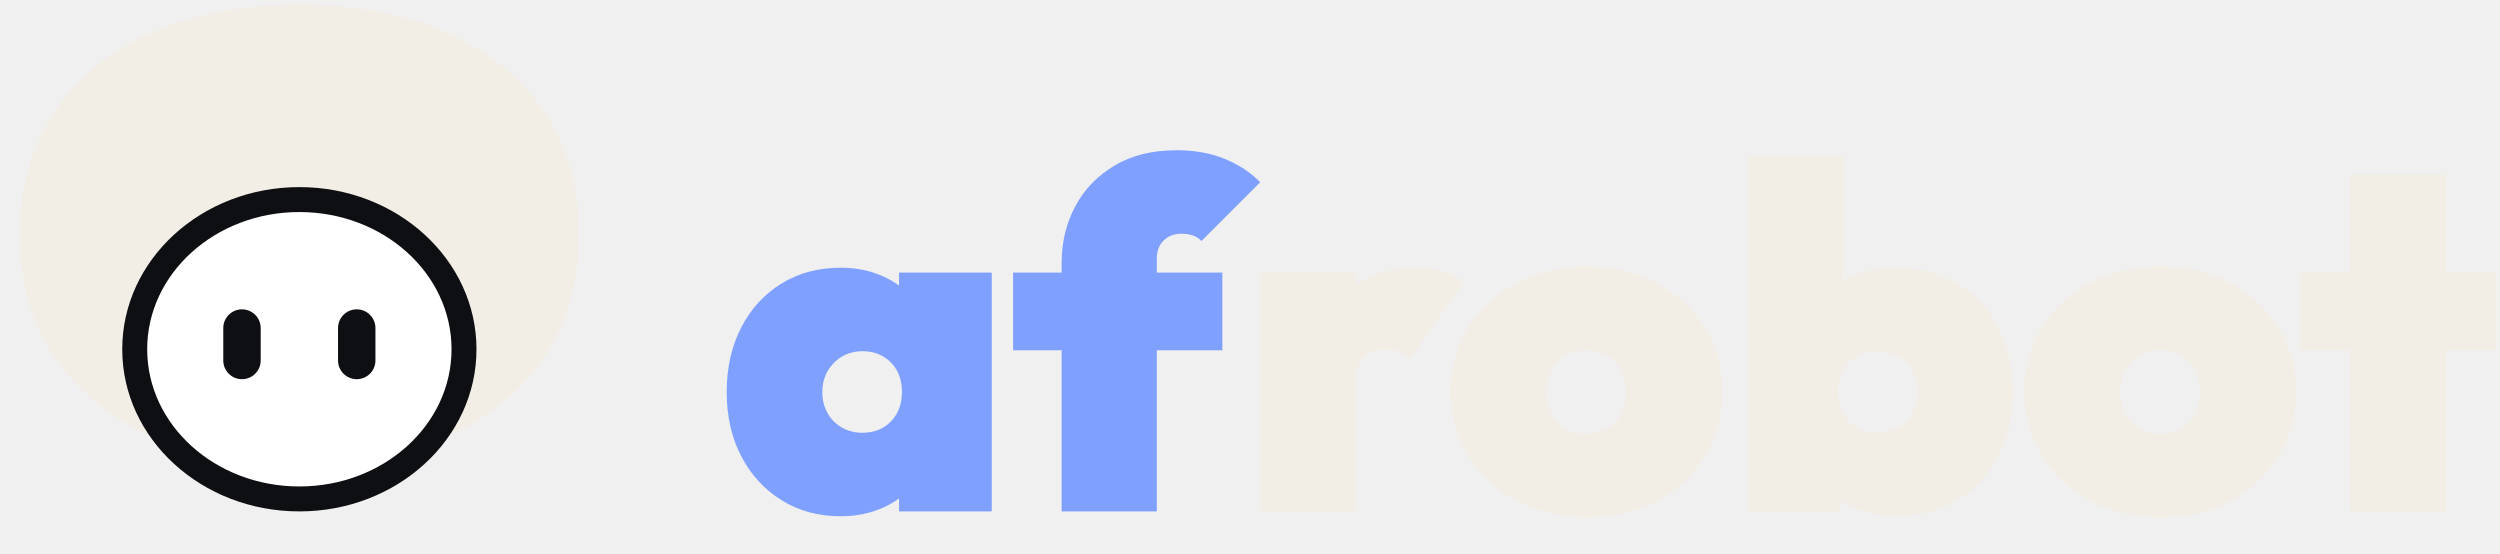
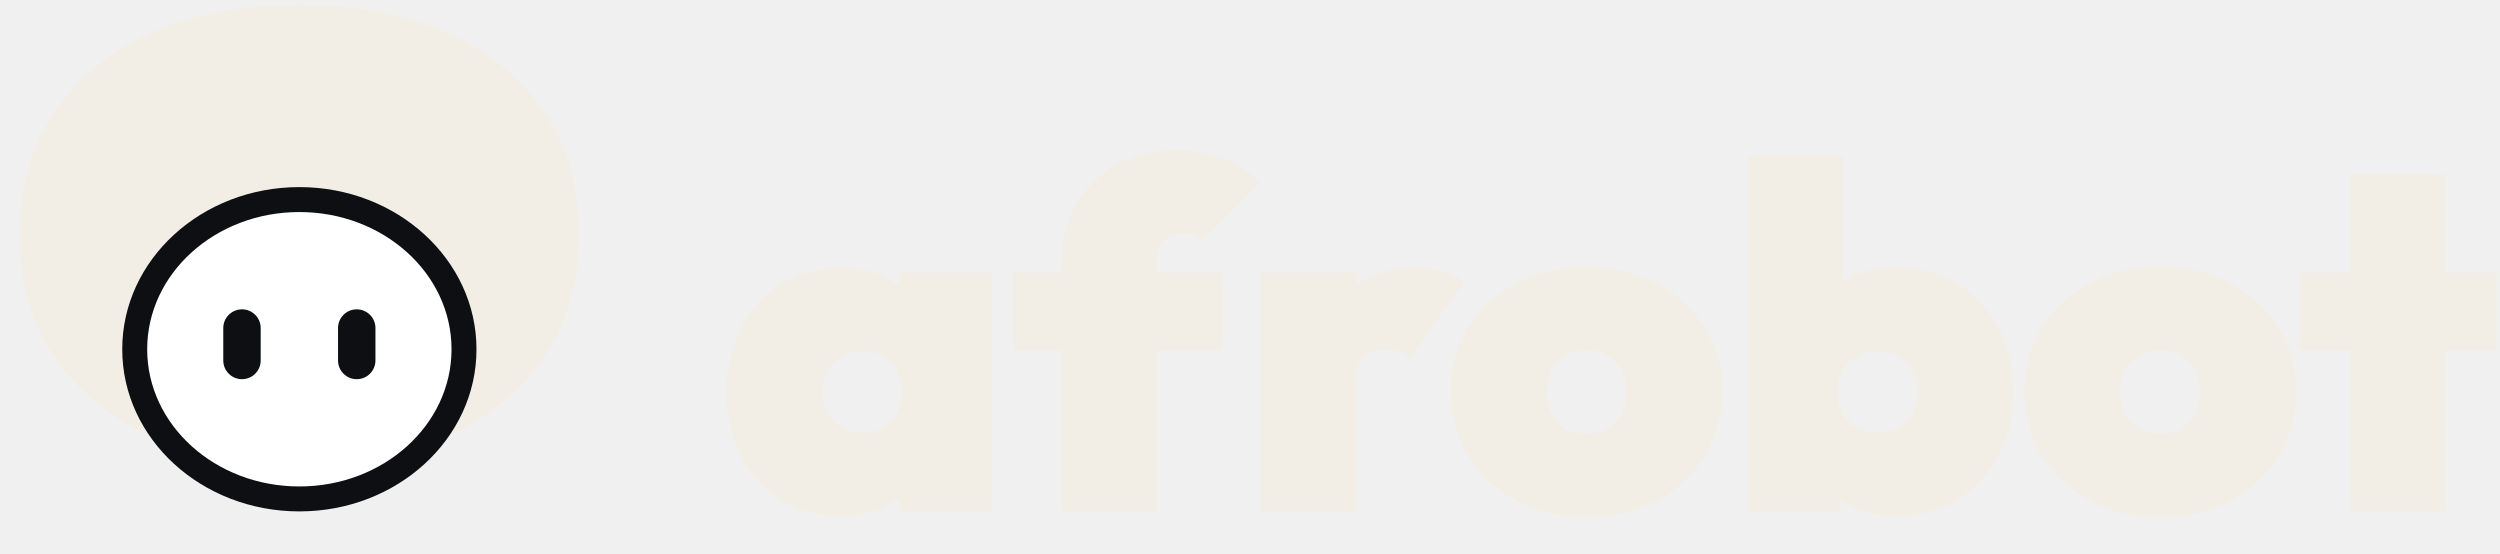
<svg xmlns="http://www.w3.org/2000/svg" viewBox="0 0 515.0 114.0" width="515" height="114">
  <g transform="translate(0.00,0.00)">
    <g transform="scale(1.0278)">
      <path d="M116.00,47.00 L115.96,49.42 L115.84,51.55 L115.65,53.57 L115.37,55.52 L115.02,57.41 L114.59,59.26 L114.09,61.06 L113.50,62.82 L112.84,64.53 L112.11,66.21 L111.30,67.84 L110.42,69.44 L109.47,70.99 L108.44,72.50 L107.35,73.96 L106.19,75.38 L104.95,76.75 L103.66,78.07 L102.29,79.34 L100.87,80.57 L99.38,81.74 L97.82,82.86 L96.21,83.93 L94.55,84.94 L92.82,85.89 L91.04,86.79 L89.20,87.64 L87.32,88.42 L85.38,89.14 L83.39,89.81 L81.35,90.41 L79.25,90.95 L77.11,91.43 L74.92,91.84 L72.67,92.20 L70.37,92.48 L68.00,92.71 L65.54,92.87 L62.95,92.97 L60.00,93.00 L57.05,92.97 L54.46,92.87 L52.00,92.71 L49.63,92.48 L47.33,92.20 L45.08,91.84 L42.89,91.43 L40.75,90.95 L38.65,90.41 L36.61,89.81 L34.62,89.14 L32.68,88.42 L30.80,87.64 L28.96,86.79 L27.18,85.89 L25.45,84.94 L23.79,83.93 L22.18,82.86 L20.62,81.74 L19.13,80.57 L17.71,79.34 L16.34,78.07 L15.05,76.75 L13.81,75.38 L12.65,73.96 L11.56,72.50 L10.53,70.99 L9.58,69.44 L8.70,67.84 L7.89,66.21 L7.16,64.53 L6.50,62.82 L5.91,61.06 L5.41,59.26 L4.98,57.41 L4.63,55.52 L4.35,53.57 L4.16,51.55 L4.04,49.42 L4.00,47.00 L4.04,44.58 L4.16,42.45 L4.35,40.43 L4.63,38.48 L4.98,36.59 L5.41,34.74 L5.91,32.94 L6.50,31.18 L7.16,29.47 L7.89,27.79 L8.70,26.16 L9.58,24.56 L10.53,23.01 L11.56,21.50 L12.65,20.04 L13.81,18.62 L15.05,17.25 L16.34,15.93 L17.71,14.66 L19.13,13.43 L20.62,12.26 L22.18,11.14 L23.79,10.07 L25.45,9.06 L27.18,8.11 L28.96,7.21 L30.80,6.36 L32.68,5.58 L34.62,4.86 L36.61,4.19 L38.65,3.59 L40.75,3.05 L42.89,2.57 L45.08,2.16 L47.33,1.80 L49.63,1.52 L52.00,1.29 L54.46,1.13 L57.05,1.03 L60.00,1.00 L62.95,1.03 L65.54,1.13 L68.00,1.29 L70.37,1.52 L72.67,1.80 L74.92,2.16 L77.11,2.57 L79.25,3.05 L81.35,3.59 L83.39,4.19 L85.38,4.86 L87.32,5.58 L89.20,6.36 L91.04,7.21 L92.82,8.11 L94.55,9.06 L96.21,10.07 L97.82,11.14 L99.38,12.26 L100.87,13.43 L102.29,14.66 L103.66,15.93 L104.95,17.25 L106.19,18.62 L107.35,20.04 L108.44,21.50 L109.47,23.01 L110.42,24.56 L111.30,26.16 L112.11,27.79 L112.84,29.47 L113.50,31.18 L114.09,32.94 L114.59,34.74 L115.02,36.59 L115.37,38.48 L115.65,40.43 L115.84,42.45 L115.96,44.58 Z" fill="#F3EEE5" />
      <ellipse cx="60" cy="70" rx="35.5" ry="32.5" fill="#0E0F12" />
      <ellipse cx="60" cy="70" rx="30.5" ry="27.5" fill="#FFFFFF" />
      <rect x="44.75" y="62.00" width="7.50" height="14.00" rx="3.75" fill="#0E0F12" />
      <rect x="67.75" y="62.00" width="7.50" height="14.00" rx="3.75" fill="#0E0F12" />
    </g>
    <g transform="translate(148.00,105.35) scale(0.1)">
      <defs>
-         <mask id="g38363791" maskUnits="userSpaceOnUse" x="-3000" y="-3000" width="9670" height="6000">
+         <mask id="g48679692" maskUnits="userSpaceOnUse" x="-3000" y="-3000" width="9670" height="6000">
          <rect x="-3000" y="-3000" width="9670" height="6000" fill="#fff" />
          <g fill="#000" stroke="#000" stroke-width="68" stroke-linejoin="round">
            <path d="M252 10Q183 10 130.0 -23.0Q77 -56 47.0 -113.5Q17 -171 17 -246Q17 -321 47.0 -379.0Q77 -437 130.0 -469.5Q183 -502 252 -502Q295 -502 331.5 -487.5Q368 -473 392.5 -447.0Q417 -421 424 -387V-105Q417 -71 392.5 -45.0Q368 -19 331.5 -4.5Q295 10 252 10ZM296 -162Q333 -162 355.5 -185.5Q378 -209 378 -246Q378 -271 368.0 -289.5Q358 -308 339.5 -319.0Q321 -330 297 -330Q273 -330 254.5 -319.0Q236 -308 225.0 -289.0Q214 -270 214 -246Q214 -222 224.5 -203.0Q235 -184 254.0 -173.0Q273 -162 296 -162ZM372 0V-132L399 -252L372 -371V-492H563V0Z" />
            <path d="M707 0V-512Q707 -576 735.0 -628.5Q763 -681 816.0 -712.5Q869 -744 944 -744Q1000 -744 1043.5 -726.0Q1087 -708 1116 -678L995 -557Q988 -565 977.0 -568.5Q966 -572 954 -572Q931 -572 917.0 -558.0Q903 -544 903 -521V0ZM607 -332V-492H1038V-332Z" />
            <path d="M1117 0V-492H1313V0ZM1313 -266 1222 -347Q1260 -427 1310.5 -464.5Q1361 -502 1437 -502Q1471 -502 1495.5 -494.0Q1520 -486 1535 -471L1425 -315Q1418 -323 1404.5 -328.5Q1391 -334 1373 -334Q1343 -334 1328.0 -316.5Q1313 -299 1313 -266Z" />
            <path d="M1789 12Q1708 12 1644.5 -21.5Q1581 -55 1544.5 -114.0Q1508 -173 1508 -247Q1508 -321 1544.0 -379.0Q1580 -437 1643.5 -470.5Q1707 -504 1788 -504Q1869 -504 1932.0 -470.5Q1995 -437 2031.5 -379.0Q2068 -321 2068 -247Q2068 -173 2032.0 -114.0Q1996 -55 1933.0 -21.5Q1870 12 1789 12ZM1788 -160Q1813 -160 1831.5 -170.5Q1850 -181 1860.0 -200.5Q1870 -220 1870 -246Q1870 -272 1859.5 -291.5Q1849 -311 1831.0 -321.5Q1813 -332 1788 -332Q1764 -332 1745.5 -321.0Q1727 -310 1716.5 -290.5Q1706 -271 1706 -245Q1706 -220 1716.5 -200.5Q1727 -181 1745.5 -170.5Q1764 -160 1788 -160Z" />
            <path d="M2424 10Q2380 10 2341.0 -7.0Q2302 -24 2275.0 -52.5Q2248 -81 2240 -115V-387Q2248 -421 2275.0 -447.0Q2302 -473 2341.0 -487.5Q2380 -502 2424 -502Q2497 -502 2551.5 -469.5Q2606 -437 2636.5 -379.0Q2667 -321 2667 -246Q2667 -171 2636.5 -113.5Q2606 -56 2551.5 -23.0Q2497 10 2424 10ZM2121 0V-732H2317V-371L2285 -252L2312 -132V0ZM2388 -162Q2412 -162 2430.5 -173.0Q2449 -184 2459.5 -203.0Q2470 -222 2470 -246Q2470 -270 2459.5 -289.0Q2449 -308 2430.0 -319.0Q2411 -330 2387 -330Q2363 -330 2344.5 -319.0Q2326 -308 2316.0 -289.5Q2306 -271 2306 -246Q2306 -221 2316.5 -202.0Q2327 -183 2345.5 -172.5Q2364 -162 2388 -162Z" />
            <path d="M2971 12Q2890 12 2826.5 -21.5Q2763 -55 2726.5 -114.0Q2690 -173 2690 -247Q2690 -321 2726.0 -379.0Q2762 -437 2825.5 -470.5Q2889 -504 2970 -504Q3051 -504 3114.0 -470.5Q3177 -437 3213.5 -379.0Q3250 -321 3250 -247Q3250 -173 3214.0 -114.0Q3178 -55 3115.0 -21.5Q3052 12 2971 12ZM2970 -160Q2995 -160 3013.5 -170.5Q3032 -181 3042.0 -200.5Q3052 -220 3052 -246Q3052 -272 3041.5 -291.5Q3031 -311 3013.0 -321.5Q2995 -332 2970 -332Q2946 -332 2927.5 -321.0Q2909 -310 2898.5 -290.5Q2888 -271 2888 -245Q2888 -220 2898.5 -200.5Q2909 -181 2927.5 -170.5Q2946 -160 2970 -160Z" />
            <path d="M3362 0V-694H3558V0ZM3257 -332V-492H3663V-332Z" />
          </g>
        </mask>
      </defs>
-       <g mask="url(#g38363791)" />
-       <path d="M252 10Q183 10 130.0 -23.0Q77 -56 47.0 -113.5Q17 -171 17 -246Q17 -321 47.0 -379.0Q77 -437 130.0 -469.5Q183 -502 252 -502Q295 -502 331.5 -487.5Q368 -473 392.5 -447.0Q417 -421 424 -387V-105Q417 -71 392.5 -45.0Q368 -19 331.5 -4.5Q295 10 252 10ZM296 -162Q333 -162 355.5 -185.5Q378 -209 378 -246Q378 -271 368.0 -289.5Q358 -308 339.5 -319.0Q321 -330 297 -330Q273 -330 254.5 -319.0Q236 -308 225.0 -289.0Q214 -270 214 -246Q214 -222 224.5 -203.0Q235 -184 254.0 -173.0Q273 -162 296 -162ZM372 0V-132L399 -252L372 -371V-492H563V0Z" fill="#7FA0FF" />
-       <path d="M707 0V-512Q707 -576 735.0 -628.5Q763 -681 816.0 -712.5Q869 -744 944 -744Q1000 -744 1043.5 -726.0Q1087 -708 1116 -678L995 -557Q988 -565 977.0 -568.5Q966 -572 954 -572Q931 -572 917.0 -558.0Q903 -544 903 -521V0ZM607 -332V-492H1038V-332Z" fill="#7FA0FF" />
+       <g mask="url(#g48679692)" />
+       <path d="M252 10Q183 10 130.0 -23.0Q77 -56 47.0 -113.5Q17 -171 17 -246Q17 -321 47.0 -379.0Q77 -437 130.0 -469.5Q183 -502 252 -502Q295 -502 331.5 -487.5Q368 -473 392.5 -447.0Q417 -421 424 -387V-105Q417 -71 392.5 -45.0Q368 -19 331.5 -4.5Q295 10 252 10ZM296 -162Q333 -162 355.5 -185.5Q378 -209 378 -246Q378 -271 368.0 -289.5Q358 -308 339.5 -319.0Q321 -330 297 -330Q273 -330 254.5 -319.0Q236 -308 225.0 -289.0Q214 -270 214 -246Q214 -222 224.5 -203.0Q235 -184 254.0 -173.0Q273 -162 296 -162ZM372 0V-132L399 -252L372 -371V-492H563V0Z" fill="#F3EEE5" />
+       <path d="M707 0V-512Q707 -576 735.0 -628.5Q763 -681 816.0 -712.5Q869 -744 944 -744Q1000 -744 1043.5 -726.0Q1087 -708 1116 -678L995 -557Q988 -565 977.0 -568.5Q966 -572 954 -572Q931 -572 917.0 -558.0Q903 -544 903 -521V0ZM607 -332V-492H1038V-332Z" fill="#F3EEE5" />
      <path d="M1117 0V-492H1313V0ZM1313 -266 1222 -347Q1260 -427 1310.5 -464.5Q1361 -502 1437 -502Q1471 -502 1495.5 -494.0Q1520 -486 1535 -471L1425 -315Q1418 -323 1404.5 -328.5Q1391 -334 1373 -334Q1343 -334 1328.0 -316.5Q1313 -299 1313 -266Z" fill="#F3EEE5" />
      <path d="M1789 12Q1708 12 1644.5 -21.5Q1581 -55 1544.5 -114.0Q1508 -173 1508 -247Q1508 -321 1544.0 -379.0Q1580 -437 1643.5 -470.5Q1707 -504 1788 -504Q1869 -504 1932.0 -470.5Q1995 -437 2031.5 -379.0Q2068 -321 2068 -247Q2068 -173 2032.0 -114.0Q1996 -55 1933.0 -21.5Q1870 12 1789 12ZM1788 -160Q1813 -160 1831.5 -170.5Q1850 -181 1860.0 -200.5Q1870 -220 1870 -246Q1870 -272 1859.5 -291.5Q1849 -311 1831.0 -321.5Q1813 -332 1788 -332Q1764 -332 1745.5 -321.0Q1727 -310 1716.5 -290.5Q1706 -271 1706 -245Q1706 -220 1716.5 -200.5Q1727 -181 1745.5 -170.5Q1764 -160 1788 -160Z" fill="#F3EEE5" />
      <path d="M2424 10Q2380 10 2341.0 -7.0Q2302 -24 2275.0 -52.5Q2248 -81 2240 -115V-387Q2248 -421 2275.0 -447.0Q2302 -473 2341.0 -487.5Q2380 -502 2424 -502Q2497 -502 2551.5 -469.5Q2606 -437 2636.5 -379.0Q2667 -321 2667 -246Q2667 -171 2636.5 -113.5Q2606 -56 2551.5 -23.0Q2497 10 2424 10ZM2121 0V-732H2317V-371L2285 -252L2312 -132V0ZM2388 -162Q2412 -162 2430.5 -173.0Q2449 -184 2459.5 -203.0Q2470 -222 2470 -246Q2470 -270 2459.5 -289.0Q2449 -308 2430.0 -319.0Q2411 -330 2387 -330Q2363 -330 2344.5 -319.0Q2326 -308 2316.0 -289.5Q2306 -271 2306 -246Q2306 -221 2316.5 -202.0Q2327 -183 2345.5 -172.5Q2364 -162 2388 -162Z" fill="#F3EEE5" />
      <path d="M2971 12Q2890 12 2826.5 -21.5Q2763 -55 2726.5 -114.0Q2690 -173 2690 -247Q2690 -321 2726.0 -379.0Q2762 -437 2825.5 -470.5Q2889 -504 2970 -504Q3051 -504 3114.0 -470.5Q3177 -437 3213.5 -379.0Q3250 -321 3250 -247Q3250 -173 3214.0 -114.0Q3178 -55 3115.0 -21.5Q3052 12 2971 12ZM2970 -160Q2995 -160 3013.5 -170.5Q3032 -181 3042.0 -200.5Q3052 -220 3052 -246Q3052 -272 3041.5 -291.5Q3031 -311 3013.0 -321.5Q2995 -332 2970 -332Q2946 -332 2927.5 -321.0Q2909 -310 2898.5 -290.5Q2888 -271 2888 -245Q2888 -220 2898.5 -200.5Q2909 -181 2927.5 -170.5Q2946 -160 2970 -160Z" fill="#F3EEE5" />
      <path d="M3362 0V-694H3558V0ZM3257 -332V-492H3663V-332Z" fill="#F3EEE5" />
    </g>
  </g>
</svg>
